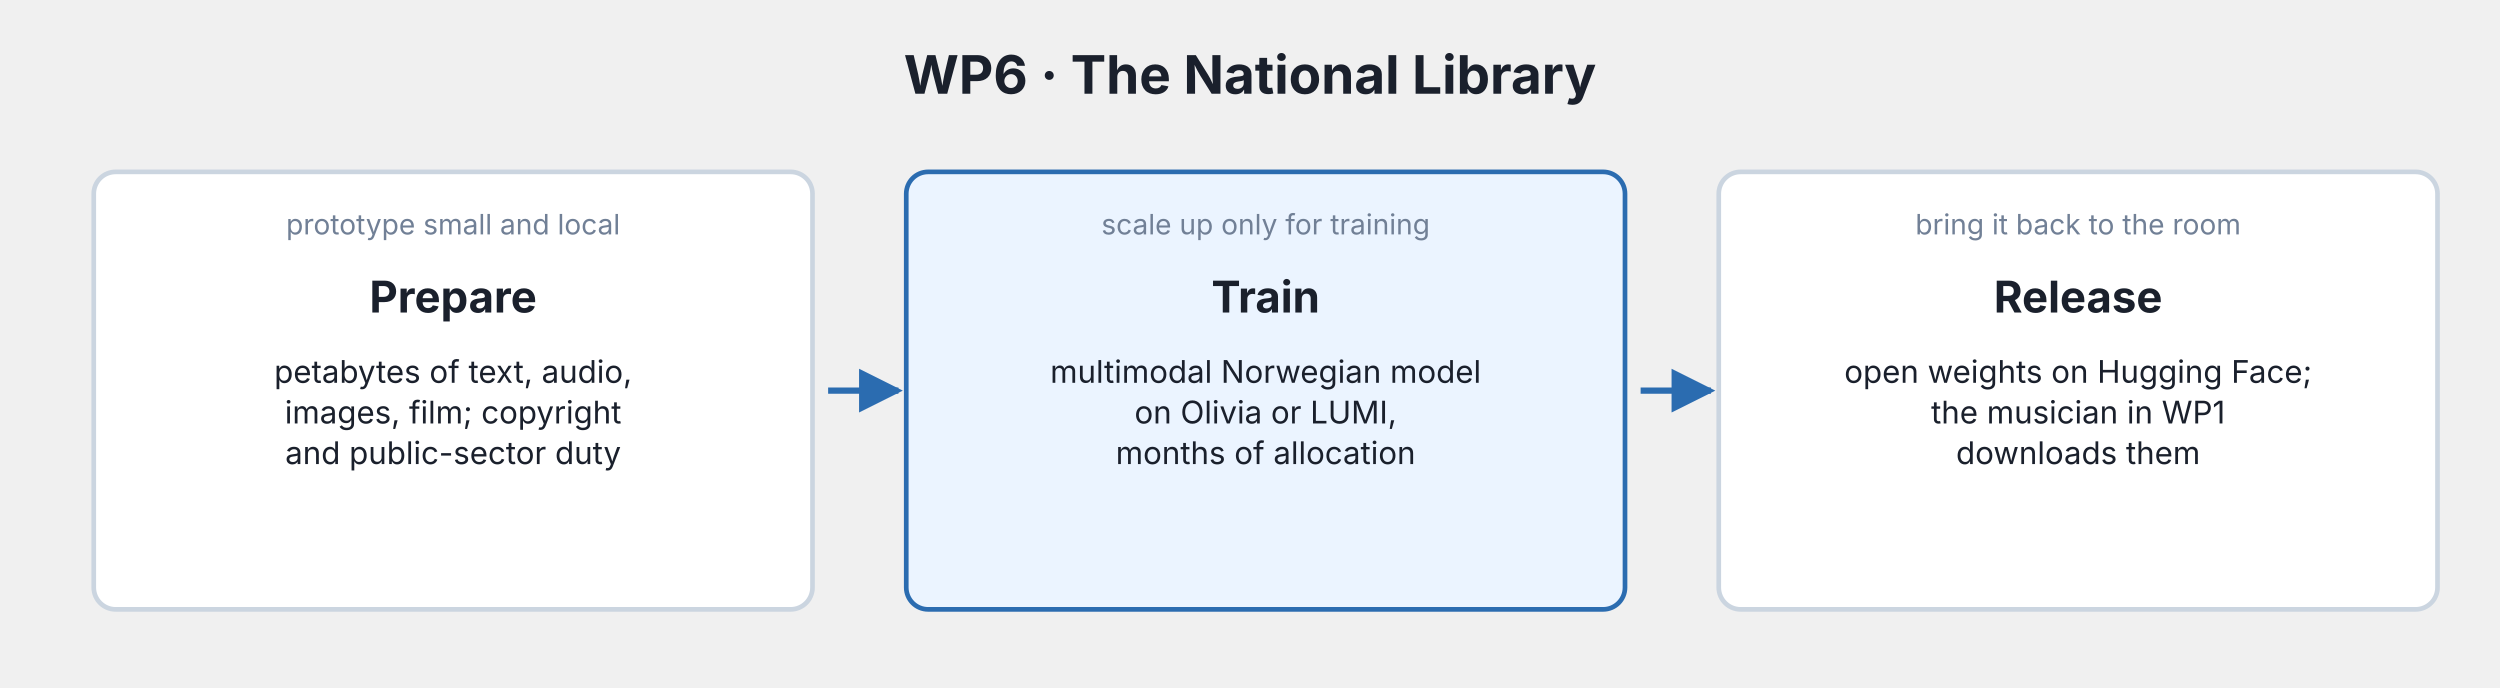
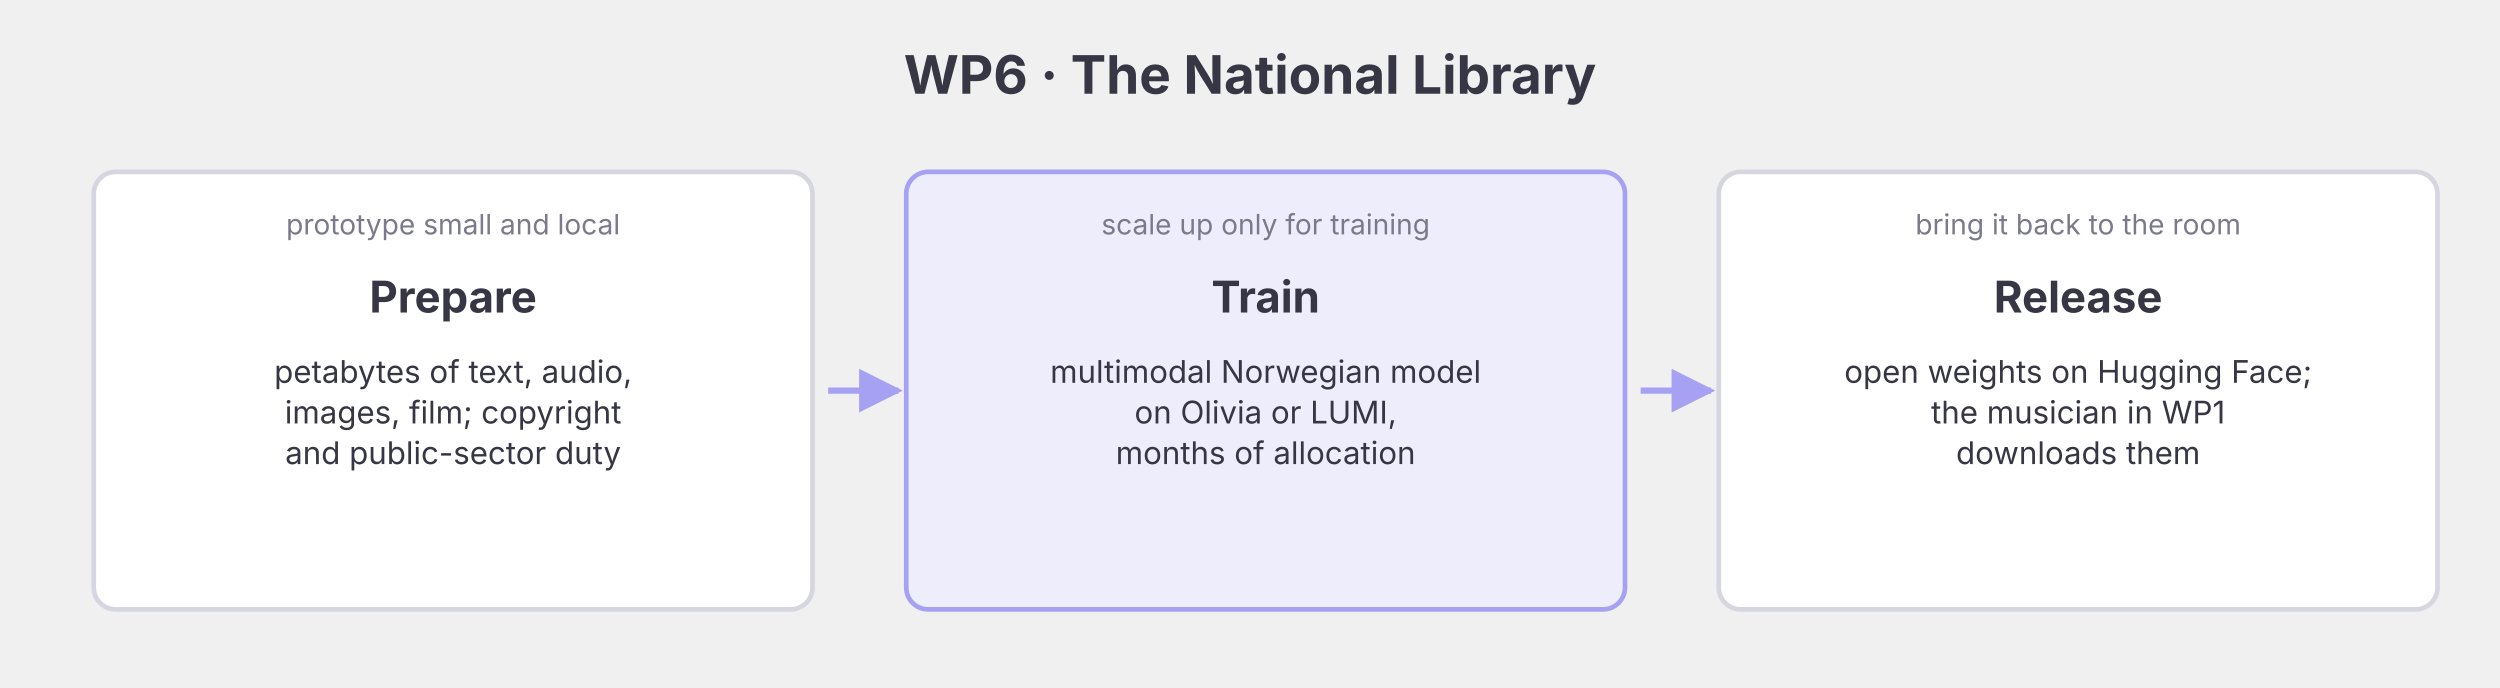
<svg xmlns="http://www.w3.org/2000/svg" viewBox="0 0 1600 440" font-family="Inter, Helvetica Neue, Helvetica, Arial, sans-serif">
  <defs>
    <marker id="a" viewBox="0 0 10 10" refX="9" refY="5" markerWidth="7" markerHeight="7" orient="auto-start-reverse">
-       <path d="M0,0 L10,5 L0,10 z" fill="#2b6cb0" />
+       <path d="M0,0 L10,5 L0,10 z" fill="#A7A1F4" />
    </marker>
  </defs>
-   <text x="800" y="60" text-anchor="middle" font-size="34" fill="#1a202c" font-weight="bold">WP6 · The National Library</text>
-   <rect x="60" y="110" width="460" height="280" rx="14" fill="white" stroke="#cbd5e0" stroke-width="3" />
-   <text x="290" y="150" text-anchor="middle" font-size="18" fill="#718096" font-weight="normal">prototype small and local</text>
-   <text x="290" y="200" text-anchor="middle" font-size="28" fill="#1a202c" font-weight="bold">Prepare</text>
-   <text x="290" y="245.0" text-anchor="middle" font-size="20" fill="#1a202c" font-weight="normal">petabytes of text, audio,</text>
-   <text x="290" y="271.0" text-anchor="middle" font-size="20" fill="#1a202c" font-weight="normal">images, film; copyright</text>
-   <text x="290" y="297.0" text-anchor="middle" font-size="20" fill="#1a202c" font-weight="normal">and public-sector duty</text>
-   <line x1="530" y1="250" x2="575" y2="250" stroke="#2b6cb0" stroke-width="4" marker-end="url(#a)" />
-   <rect x="580" y="110" width="460" height="280" rx="14" fill="#ebf4ff" stroke="#2b6cb0" stroke-width="3" />
-   <text x="810" y="150" text-anchor="middle" font-size="18" fill="#718096" font-weight="normal">scale up only for training</text>
-   <text x="810" y="200" text-anchor="middle" font-size="28" fill="#1a202c" font-weight="bold">Train</text>
-   <text x="810" y="245.0" text-anchor="middle" font-size="20" fill="#1a202c" font-weight="normal">multimodal Norwegian model</text>
-   <text x="810" y="271.0" text-anchor="middle" font-size="20" fill="#1a202c" font-weight="normal">on Olivia or LUMI,</text>
-   <text x="810" y="297.0" text-anchor="middle" font-size="20" fill="#1a202c" font-weight="normal">months of allocation</text>
-   <line x1="1050" y1="250" x2="1095" y2="250" stroke="#2b6cb0" stroke-width="4" marker-end="url(#a)" />
-   <rect x="1100" y="110" width="460" height="280" rx="14" fill="white" stroke="#cbd5e0" stroke-width="3" />
-   <text x="1330" y="150" text-anchor="middle" font-size="18" fill="#718096" font-weight="normal">bring it back to the room</text>
-   <text x="1330" y="200" text-anchor="middle" font-size="28" fill="#1a202c" font-weight="bold">Release</text>
-   <text x="1330" y="245.0" text-anchor="middle" font-size="20" fill="#1a202c" font-weight="normal">open weights on Hugging Face;</text>
-   <text x="1330" y="271.0" text-anchor="middle" font-size="20" fill="#1a202c" font-weight="normal">the musician in WP1</text>
-   <text x="1330" y="297.0" text-anchor="middle" font-size="20" fill="#1a202c" font-weight="normal">downloads them</text>
+   <text x="800" y="60" text-anchor="middle" font-size="34" fill="#363644" font-weight="bold">WP6 · The National Library</text>
+   <rect x="60" y="110" width="460" height="280" rx="14" fill="white" stroke="#d6d6e0" stroke-width="3" />
+   <text x="290" y="150" text-anchor="middle" font-size="18" fill="#7a7a8c" font-weight="normal">prototype small and local</text>
+   <text x="290" y="200" text-anchor="middle" font-size="28" fill="#363644" font-weight="bold">Prepare</text>
+   <text x="290" y="245.0" text-anchor="middle" font-size="20" fill="#363644" font-weight="normal">petabytes of text, audio,</text>
+   <text x="290" y="271.0" text-anchor="middle" font-size="20" fill="#363644" font-weight="normal">images, film; copyright</text>
+   <text x="290" y="297.0" text-anchor="middle" font-size="20" fill="#363644" font-weight="normal">and public-sector duty</text>
+   <line x1="530" y1="250" x2="575" y2="250" stroke="#A7A1F4" stroke-width="4" marker-end="url(#a)" />
+   <rect x="580" y="110" width="460" height="280" rx="14" fill="#eeedfc" stroke="#A7A1F4" stroke-width="3" />
+   <text x="810" y="150" text-anchor="middle" font-size="18" fill="#7a7a8c" font-weight="normal">scale up only for training</text>
+   <text x="810" y="200" text-anchor="middle" font-size="28" fill="#363644" font-weight="bold">Train</text>
+   <text x="810" y="245.0" text-anchor="middle" font-size="20" fill="#363644" font-weight="normal">multimodal Norwegian model</text>
+   <text x="810" y="271.0" text-anchor="middle" font-size="20" fill="#363644" font-weight="normal">on Olivia or LUMI,</text>
+   <text x="810" y="297.0" text-anchor="middle" font-size="20" fill="#363644" font-weight="normal">months of allocation</text>
+   <line x1="1050" y1="250" x2="1095" y2="250" stroke="#A7A1F4" stroke-width="4" marker-end="url(#a)" />
+   <rect x="1100" y="110" width="460" height="280" rx="14" fill="white" stroke="#d6d6e0" stroke-width="3" />
+   <text x="1330" y="150" text-anchor="middle" font-size="18" fill="#7a7a8c" font-weight="normal">bring it back to the room</text>
+   <text x="1330" y="200" text-anchor="middle" font-size="28" fill="#363644" font-weight="bold">Release</text>
+   <text x="1330" y="245.0" text-anchor="middle" font-size="20" fill="#363644" font-weight="normal">open weights on Hugging Face;</text>
+   <text x="1330" y="271.0" text-anchor="middle" font-size="20" fill="#363644" font-weight="normal">the musician in WP1</text>
+   <text x="1330" y="297.0" text-anchor="middle" font-size="20" fill="#363644" font-weight="normal">downloads them</text>
</svg>
